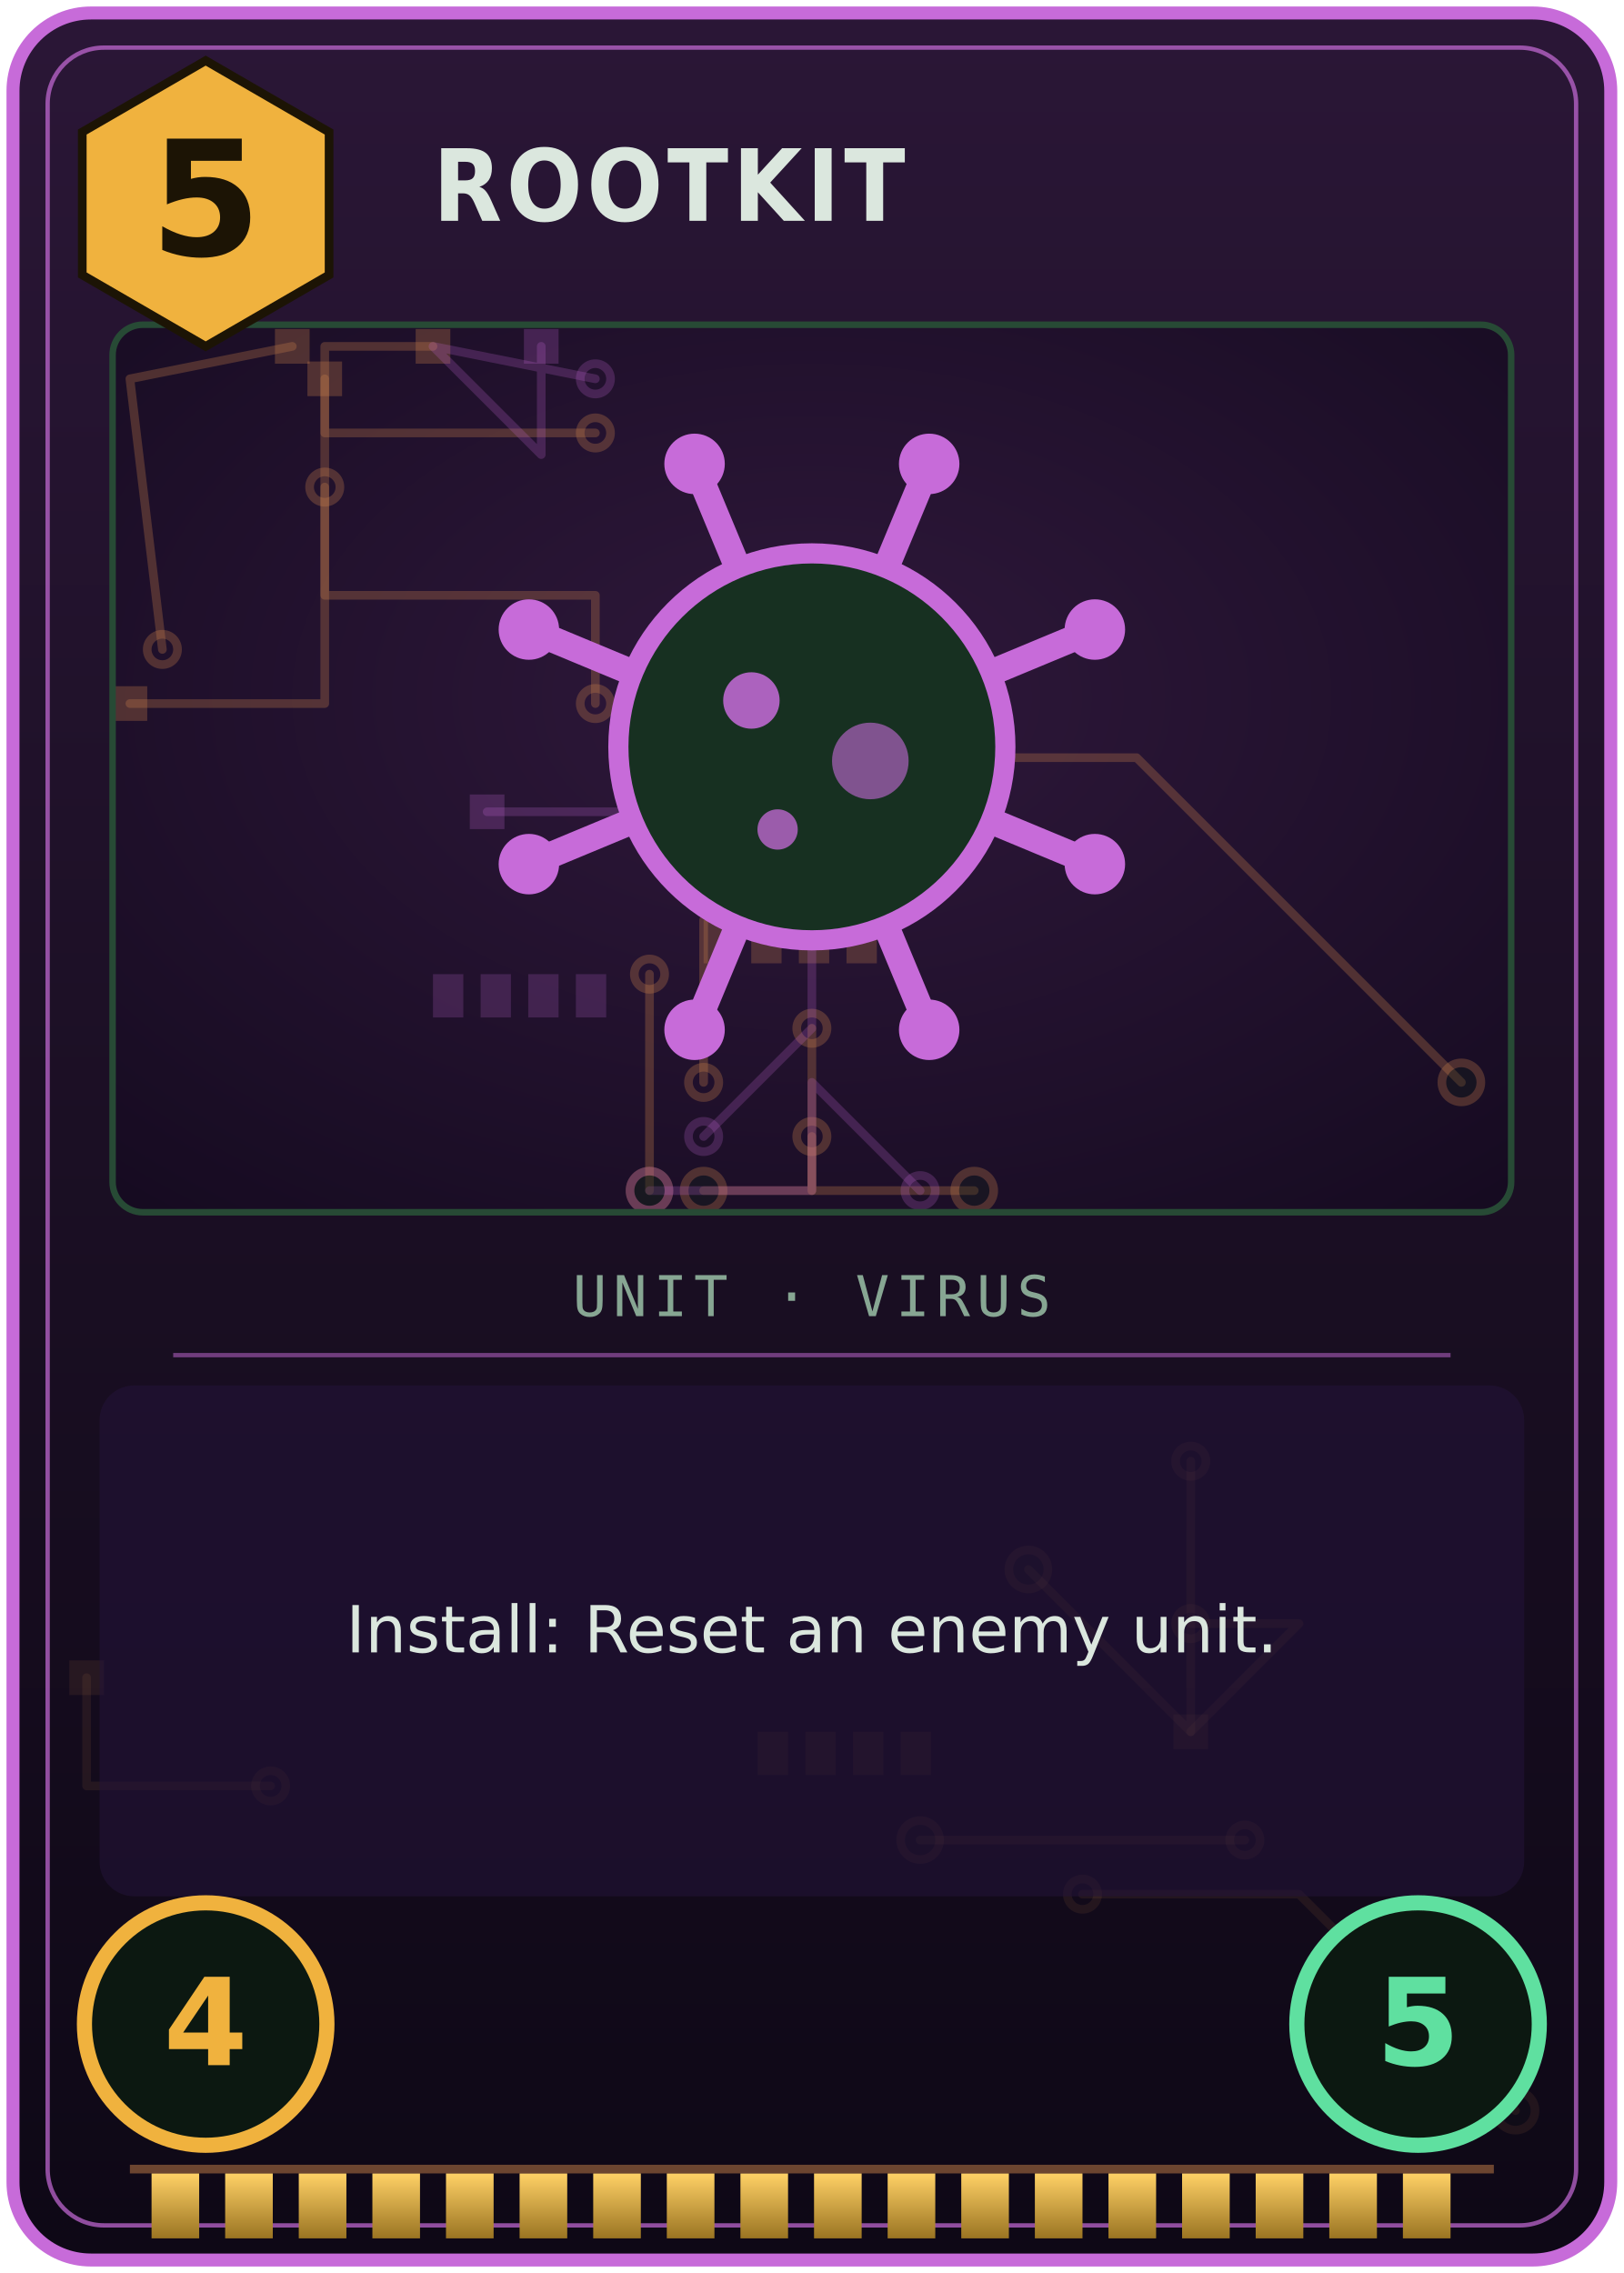
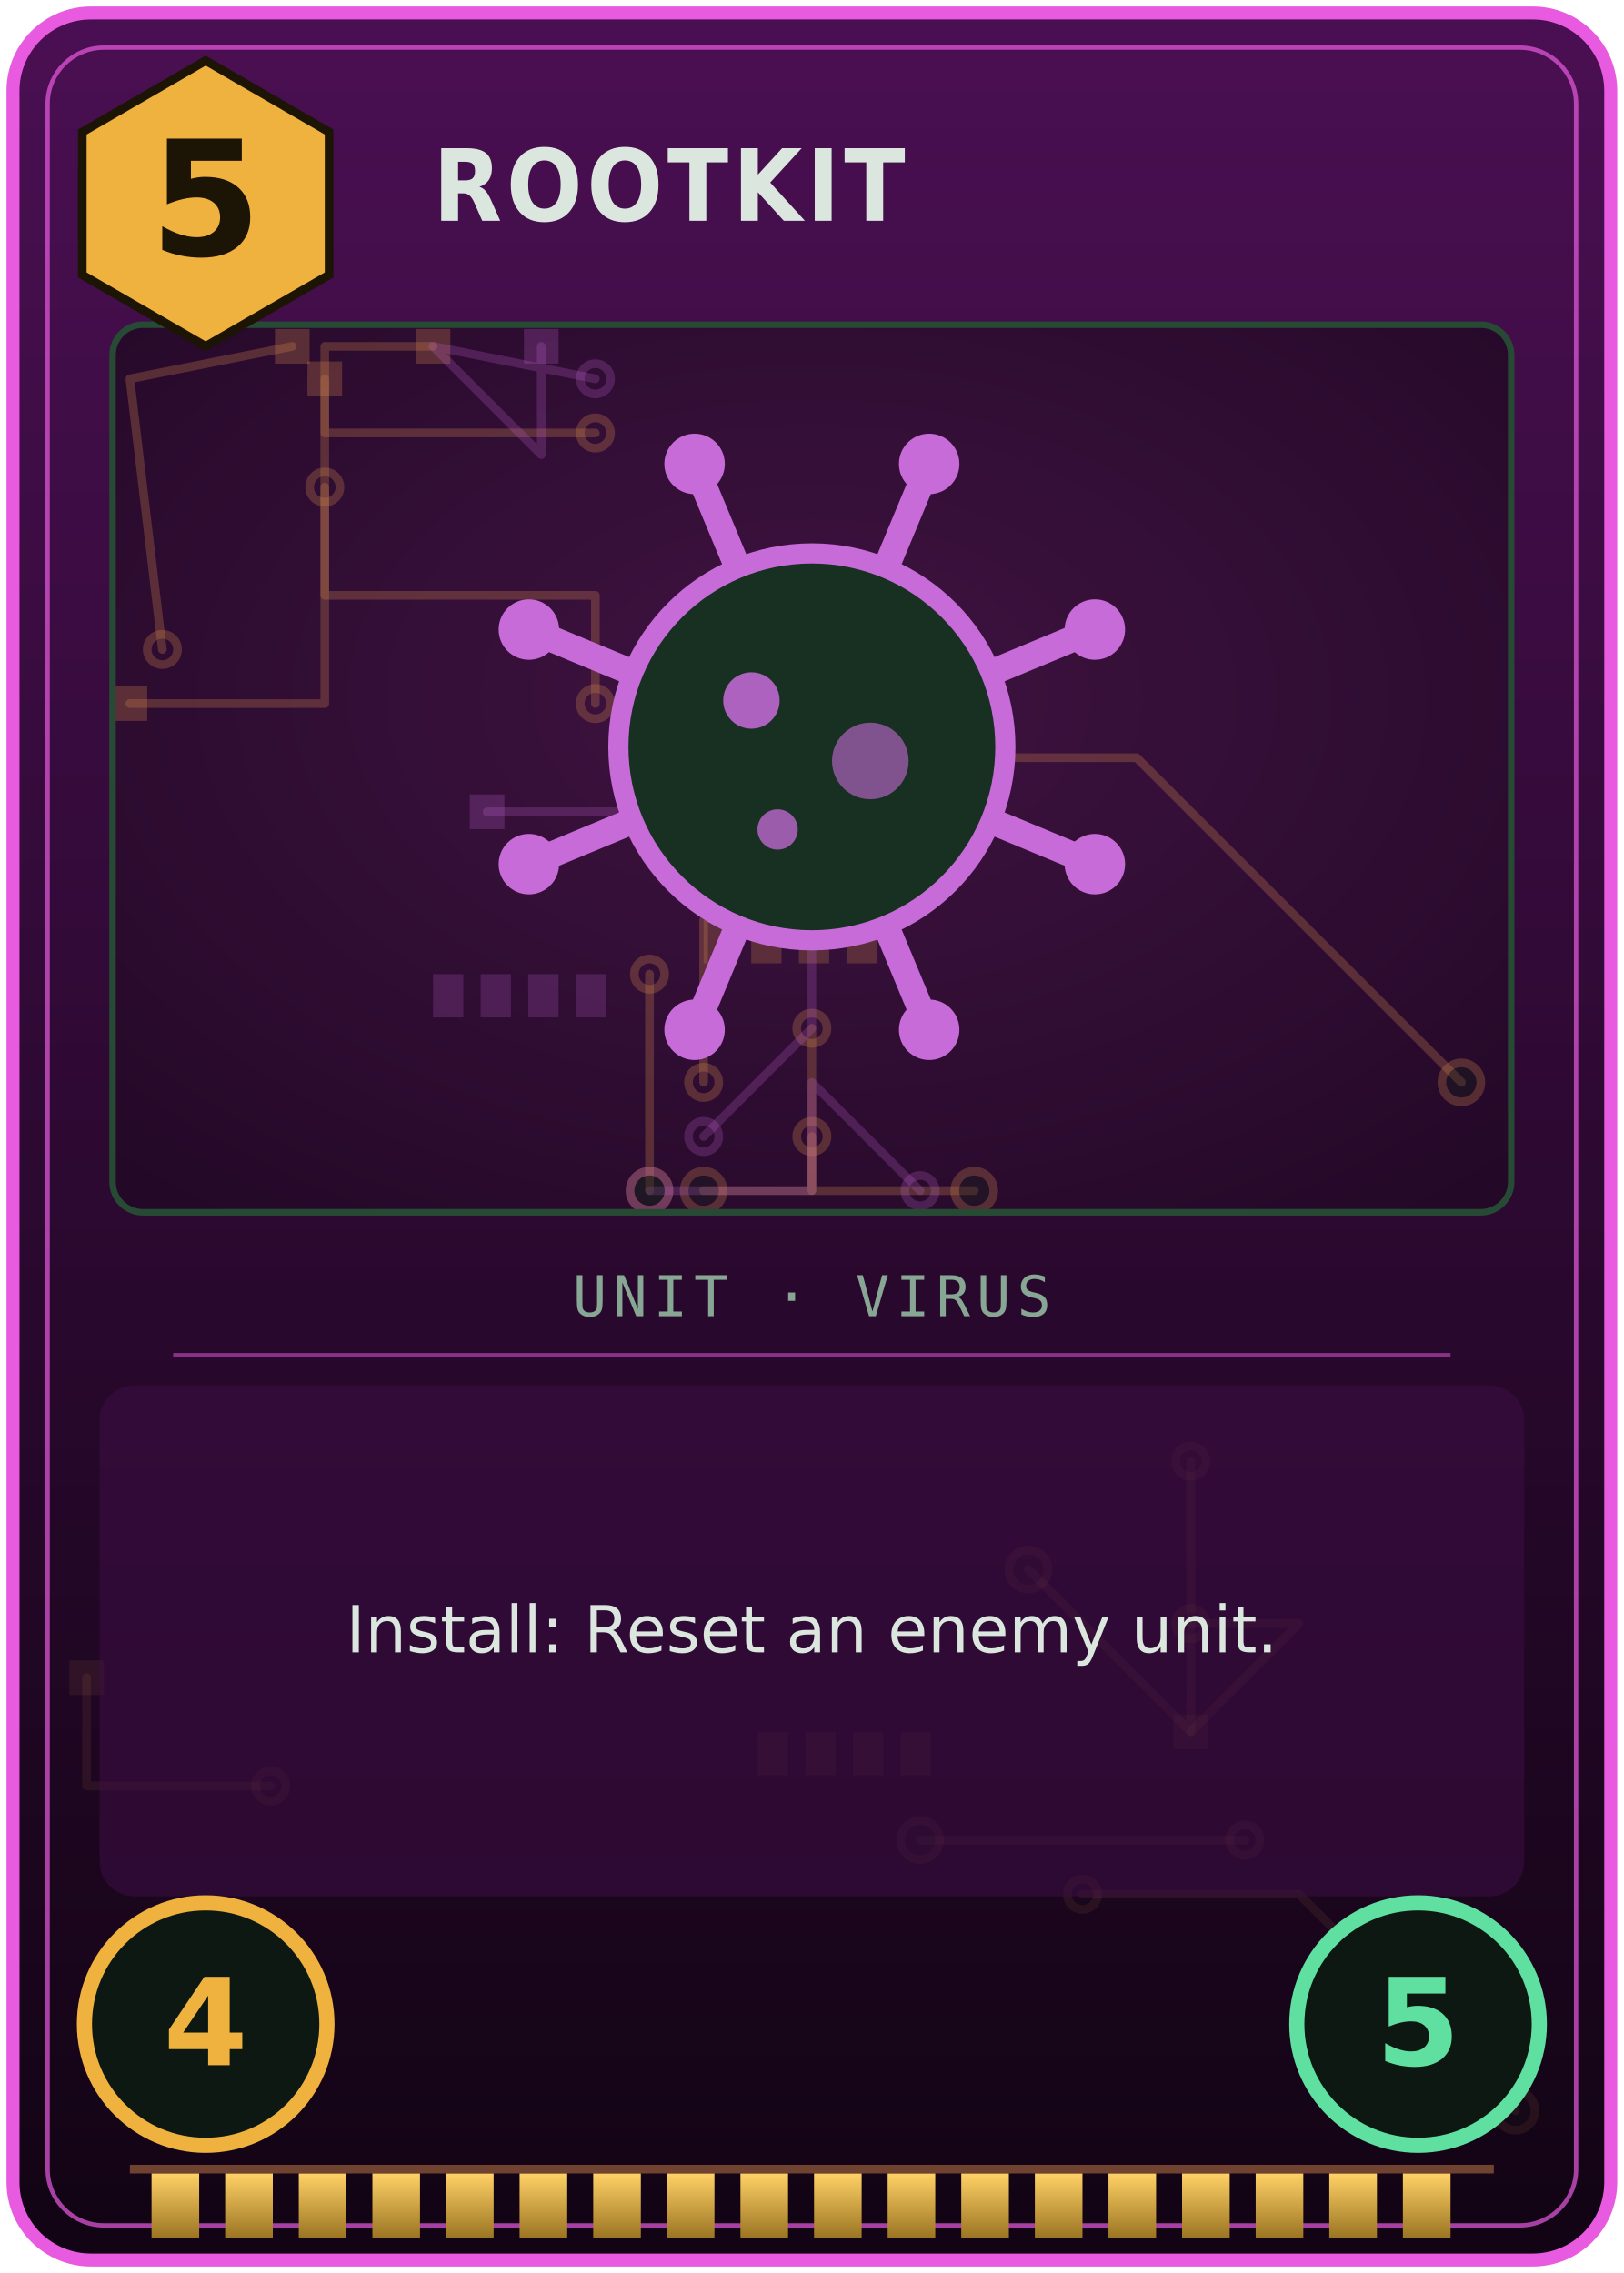
<svg xmlns="http://www.w3.org/2000/svg" width="750" height="1050" viewBox="0 0 750 1050">
  <defs>
    <linearGradient id="bggrad" x1="0" y1="0" x2="0" y2="1">
-       <stop offset="0" stop-color="#2a1636" />
-       <stop offset="0.5" stop-color="#1b0f24" />
-       <stop offset="1" stop-color="#0e0816" />
+       <stop offset="0" stop-color="#4a0f52" />
+       <stop offset="0.5" stop-color="#2d0932" />
+       <stop offset="1" stop-color="#120414" />
    </linearGradient>
    <radialGradient id="artgrad" cx="0.5" cy="0.42" r="0.75">
-       <stop offset="0" stop-color="#2f183b" />
-       <stop offset="1" stop-color="#160b21" />
+       <stop offset="0" stop-color="#3f1341" />
+       <stop offset="1" stop-color="#230827" />
    </radialGradient>
    <linearGradient id="guldgrad" x1="0" y1="0" x2="0" y2="1">
      <stop offset="0" stop-color="#ffd166" />
      <stop offset="1" stop-color="#9a7422" />
    </linearGradient>
    <clipPath id="artclip">
      <rect x="52" y="150" width="646" height="410" rx="14" />
    </clipPath>
  </defs>
-   <rect x="6" y="6" width="738" height="1038" rx="36" fill="url(#bggrad)" stroke="#c76bd9" stroke-width="6" />
-   <rect x="22" y="22" width="706" height="1006" rx="26" fill="none" stroke="#c76bd9" stroke-width="2" opacity="0.7" />
+   <rect x="6" y="6" width="738" height="1038" rx="36" fill="url(#bggrad)" stroke="#e85adf" stroke-width="6" />
+   <rect x="22" y="22" width="706" height="1006" rx="26" fill="none" stroke="#e85adf" stroke-width="2" opacity="0.7" />
  <circle cx="550" cy="750" r="7" fill="none" stroke="#c9814a" stroke-width="4" opacity="0.1" />
  <path d="M 550 750 L 600 750 L 550 800" fill="none" stroke="#c9814a" stroke-width="4" stroke-linecap="round" stroke-linejoin="round" opacity="0.1" />
  <rect x="542" y="792" width="16" height="16" fill="#c9814a" opacity="0.1" />
  <circle cx="550" cy="675" r="7" fill="none" stroke="#c9814a" stroke-width="4" opacity="0.1" />
  <path d="M 550 675 L 550 800 L 475 725" fill="none" stroke="#c9814a" stroke-width="4" stroke-linecap="round" stroke-linejoin="round" opacity="0.1" />
  <circle cx="475" cy="725" r="9" fill="#122419" stroke="#c9814a" stroke-width="4" opacity="0.1" />
  <circle cx="125" cy="825" r="7" fill="none" stroke="#c9814a" stroke-width="4" opacity="0.1" />
  <path d="M 125 825 L 40 825 L 40 775" fill="none" stroke="#c9814a" stroke-width="4" stroke-linecap="round" stroke-linejoin="round" opacity="0.1" />
  <rect x="32" y="767" width="16" height="16" fill="#c9814a" opacity="0.1" />
  <circle cx="500" cy="875" r="7" fill="none" stroke="#c9814a" stroke-width="4" opacity="0.1" />
  <path d="M 500 875 L 600 875 L 700 975" fill="none" stroke="#c9814a" stroke-width="4" stroke-linecap="round" stroke-linejoin="round" opacity="0.1" />
  <circle cx="700" cy="975" r="9" fill="#122419" stroke="#c9814a" stroke-width="4" opacity="0.1" />
  <circle cx="575" cy="850" r="7" fill="none" stroke="#c9814a" stroke-width="4" opacity="0.1" />
  <path d="M 575 850 L 425 850" fill="none" stroke="#c9814a" stroke-width="4" stroke-linecap="round" stroke-linejoin="round" opacity="0.1" />
  <circle cx="425" cy="850" r="9" fill="#122419" stroke="#c9814a" stroke-width="4" opacity="0.1" />
  <rect x="350" y="800" width="14" height="20" fill="#c9814a" opacity="0.09" />
  <rect x="372" y="800" width="14" height="20" fill="#c9814a" opacity="0.09" />
  <rect x="394" y="800" width="14" height="20" fill="#c9814a" opacity="0.09" />
  <rect x="416" y="800" width="14" height="20" fill="#c9814a" opacity="0.09" />
  <g clip-path="url(#artclip)">
    <rect x="52" y="150" width="646" height="410" fill="url(#artgrad)" />
    <circle cx="275" cy="200" r="7" fill="none" stroke="#c9814a" stroke-width="4" opacity="0.3" />
    <path d="M 275 200 L 150 200 L 150 160 L 200 160" fill="none" stroke="#c9814a" stroke-width="4" stroke-linecap="round" stroke-linejoin="round" opacity="0.3" />
    <rect x="192" y="152" width="16" height="16" fill="#c9814a" opacity="0.3" />
    <circle cx="375" cy="475" r="7" fill="none" stroke="#c9814a" stroke-width="4" opacity="0.3" />
    <path d="M 375 475 L 375 550 L 325 550" fill="none" stroke="#c9814a" stroke-width="4" stroke-linecap="round" stroke-linejoin="round" opacity="0.3" />
    <circle cx="325" cy="550" r="9" fill="#122419" stroke="#c9814a" stroke-width="4" opacity="0.3" />
    <circle cx="375" cy="525" r="7" fill="none" stroke="#c9814a" stroke-width="4" opacity="0.3" />
    <path d="M 375 525 L 375 550 L 450 550" fill="none" stroke="#c9814a" stroke-width="4" stroke-linecap="round" stroke-linejoin="round" opacity="0.3" />
    <circle cx="450" cy="550" r="9" fill="#122419" stroke="#c9814a" stroke-width="4" opacity="0.3" />
    <circle cx="75" cy="300" r="7" fill="none" stroke="#c9814a" stroke-width="4" opacity="0.3" />
    <path d="M 75 300 L 60 175 L 135 160" fill="none" stroke="#c9814a" stroke-width="4" stroke-linecap="round" stroke-linejoin="round" opacity="0.3" />
    <rect x="127" y="152" width="16" height="16" fill="#c9814a" opacity="0.3" />
    <circle cx="375" cy="350" r="7" fill="none" stroke="#c9814a" stroke-width="4" opacity="0.3" />
    <path d="M 375 350 L 525 350 L 675 500" fill="none" stroke="#c9814a" stroke-width="4" stroke-linecap="round" stroke-linejoin="round" opacity="0.3" />
    <circle cx="675" cy="500" r="9" fill="#122419" stroke="#c9814a" stroke-width="4" opacity="0.3" />
    <circle cx="300" cy="450" r="7" fill="none" stroke="#c9814a" stroke-width="4" opacity="0.3" />
    <path d="M 300 450 L 300 550" fill="none" stroke="#c9814a" stroke-width="4" stroke-linecap="round" stroke-linejoin="round" opacity="0.3" />
    <circle cx="300" cy="550" r="9" fill="#122419" stroke="#c9814a" stroke-width="4" opacity="0.3" />
    <circle cx="325" cy="500" r="7" fill="none" stroke="#c9814a" stroke-width="4" opacity="0.3" />
    <path d="M 325 500 L 325 425 L 425 325" fill="none" stroke="#c9814a" stroke-width="4" stroke-linecap="round" stroke-linejoin="round" opacity="0.3" />
    <circle cx="425" cy="325" r="9" fill="#122419" stroke="#c9814a" stroke-width="4" opacity="0.3" />
    <circle cx="275" cy="325" r="7" fill="none" stroke="#c9814a" stroke-width="4" opacity="0.3" />
    <path d="M 275 325 L 275 275 L 150 275 L 150 175" fill="none" stroke="#c9814a" stroke-width="4" stroke-linecap="round" stroke-linejoin="round" opacity="0.3" />
    <rect x="142" y="167" width="16" height="16" fill="#c9814a" opacity="0.3" />
    <circle cx="150" cy="225" r="7" fill="none" stroke="#c9814a" stroke-width="4" opacity="0.3" />
    <path d="M 150 225 L 150 325 L 60 325" fill="none" stroke="#c9814a" stroke-width="4" stroke-linecap="round" stroke-linejoin="round" opacity="0.3" />
    <rect x="52" y="317" width="16" height="16" fill="#c9814a" opacity="0.3" />
    <rect x="325" y="425" width="14" height="20" fill="#c9814a" opacity="0.27" />
    <rect x="347" y="425" width="14" height="20" fill="#c9814a" opacity="0.27" />
    <rect x="369" y="425" width="14" height="20" fill="#c9814a" opacity="0.27" />
    <rect x="391" y="425" width="14" height="20" fill="#c9814a" opacity="0.27" />
    <circle cx="275" cy="175" r="7" fill="none" stroke="#c76bd9" stroke-width="4" opacity="0.22" />
    <path d="M 275 175 L 200 160 L 250 210 L 250 160" fill="none" stroke="#c76bd9" stroke-width="4" stroke-linecap="round" stroke-linejoin="round" opacity="0.22" />
    <rect x="242" y="152" width="16" height="16" fill="#c76bd9" opacity="0.22" />
    <circle cx="325" cy="525" r="7" fill="none" stroke="#c76bd9" stroke-width="4" opacity="0.22" />
    <path d="M 325 525 L 375 475 L 375 375 L 225 375" fill="none" stroke="#c76bd9" stroke-width="4" stroke-linecap="round" stroke-linejoin="round" opacity="0.22" />
    <rect x="217" y="367" width="16" height="16" fill="#c76bd9" opacity="0.22" />
    <circle cx="425" cy="550" r="7" fill="none" stroke="#c76bd9" stroke-width="4" opacity="0.22" />
    <path d="M 425 550 L 375 500 L 375 550 L 300 550" fill="none" stroke="#c76bd9" stroke-width="4" stroke-linecap="round" stroke-linejoin="round" opacity="0.22" />
    <circle cx="300" cy="550" r="9" fill="#122419" stroke="#c76bd9" stroke-width="4" opacity="0.22" />
    <rect x="200" y="450" width="14" height="20" fill="#c76bd9" opacity="0.198" />
    <rect x="222" y="450" width="14" height="20" fill="#c76bd9" opacity="0.198" />
    <rect x="244" y="450" width="14" height="20" fill="#c76bd9" opacity="0.198" />
    <rect x="266" y="450" width="14" height="20" fill="#c76bd9" opacity="0.198" />
    <g transform="translate(375 345) scale(0.931) translate(-375 -345)">
      <line x1="463.7" y1="381.7" x2="515.4" y2="403.2" stroke="#c76bd9" stroke-width="13" stroke-linecap="round" />
      <circle cx="515.4" cy="403.2" r="15" fill="#c76bd9" />
      <line x1="411.7" y1="433.7" x2="433.2" y2="485.4" stroke="#c76bd9" stroke-width="13" stroke-linecap="round" />
      <circle cx="433.2" cy="485.4" r="15" fill="#c76bd9" />
      <line x1="338.3" y1="433.7" x2="316.8" y2="485.4" stroke="#c76bd9" stroke-width="13" stroke-linecap="round" />
      <circle cx="316.8" cy="485.4" r="15" fill="#c76bd9" />
      <line x1="286.3" y1="381.7" x2="234.6" y2="403.2" stroke="#c76bd9" stroke-width="13" stroke-linecap="round" />
      <circle cx="234.6" cy="403.2" r="15" fill="#c76bd9" />
      <line x1="286.3" y1="308.3" x2="234.6" y2="286.8" stroke="#c76bd9" stroke-width="13" stroke-linecap="round" />
      <circle cx="234.6" cy="286.8" r="15" fill="#c76bd9" />
      <line x1="338.3" y1="256.3" x2="316.8" y2="204.6" stroke="#c76bd9" stroke-width="13" stroke-linecap="round" />
      <circle cx="316.8" cy="204.6" r="15" fill="#c76bd9" />
      <line x1="411.7" y1="256.3" x2="433.2" y2="204.6" stroke="#c76bd9" stroke-width="13" stroke-linecap="round" />
      <circle cx="433.2" cy="204.6" r="15" fill="#c76bd9" />
      <line x1="463.7" y1="308.3" x2="515.4" y2="286.8" stroke="#c76bd9" stroke-width="13" stroke-linecap="round" />
      <circle cx="515.4" cy="286.8" r="15" fill="#c76bd9" />
      <circle cx="375" cy="345" r="96" fill="#173021" stroke="#c76bd9" stroke-width="10" />
      <circle cx="345" cy="322" r="14" fill="#c76bd9" opacity="0.85" />
      <circle cx="404" cy="352" r="19" fill="#c76bd9" opacity="0.6" />
      <circle cx="358" cy="386" r="10" fill="#c76bd9" opacity="0.75" />
    </g>
  </g>
  <rect x="52" y="150" width="646" height="410" rx="14" fill="none" stroke="#274a35" stroke-width="3" />
  <text x="200" y="102" font-family="DejaVu Sans Condensed" font-weight="bold" font-size="46" letter-spacing="2" fill="#dbe7de">ROOTKIT</text>
  <polygon points="95,28 152,61 152,127 95,160 38,127 38,61" fill="#f0b23e" stroke="#1c1405" stroke-width="4" />
  <text x="95" y="118" text-anchor="middle" font-family="DejaVu Sans" font-weight="bold" font-size="74" fill="#1c1405">5</text>
  <text x="375" y="608" text-anchor="middle" font-family="DejaVu Sans Mono" font-size="26" letter-spacing="3" fill="#87a693">UNIT · VIRUS</text>
-   <line x1="80" y1="626" x2="670" y2="626" stroke="#c76bd9" stroke-width="2" opacity="0.5" />
-   <rect x="46" y="640" width="658" height="236" rx="16" fill="#231338" opacity="0.55" />
+   <line x1="80" y1="626" x2="670" y2="626" stroke="#e85adf" stroke-width="2" opacity="0.5" />
+   <rect x="46" y="640" width="658" height="236" rx="16" fill="#3d0d44" opacity="0.55" />
  <text x="375" y="763.3" text-anchor="middle" font-family="DejaVu Sans" font-size="30" fill="#dbe7de">Install: Reset an enemy unit.</text>
  <circle cx="95" cy="935" r="56" fill="#0c1811" stroke="#f0b23e" stroke-width="7" />
  <text x="95" y="954" text-anchor="middle" font-family="DejaVu Sans" font-weight="bold" font-size="56" fill="#f0b23e">4</text>
  <circle cx="655" cy="935" r="56" fill="#0c1811" stroke="#5fe0a0" stroke-width="7" />
  <text x="655" y="954" text-anchor="middle" font-family="DejaVu Sans" font-weight="bold" font-size="56" fill="#5fe0a0">5</text>
  <rect x="70" y="1004" width="22" height="30" fill="url(#guldgrad)" />
  <rect x="104" y="1004" width="22" height="30" fill="url(#guldgrad)" />
  <rect x="138" y="1004" width="22" height="30" fill="url(#guldgrad)" />
  <rect x="172" y="1004" width="22" height="30" fill="url(#guldgrad)" />
  <rect x="206" y="1004" width="22" height="30" fill="url(#guldgrad)" />
  <rect x="240" y="1004" width="22" height="30" fill="url(#guldgrad)" />
  <rect x="274" y="1004" width="22" height="30" fill="url(#guldgrad)" />
  <rect x="308" y="1004" width="22" height="30" fill="url(#guldgrad)" />
  <rect x="342" y="1004" width="22" height="30" fill="url(#guldgrad)" />
  <rect x="376" y="1004" width="22" height="30" fill="url(#guldgrad)" />
  <rect x="410" y="1004" width="22" height="30" fill="url(#guldgrad)" />
  <rect x="444" y="1004" width="22" height="30" fill="url(#guldgrad)" />
  <rect x="478" y="1004" width="22" height="30" fill="url(#guldgrad)" />
  <rect x="512" y="1004" width="22" height="30" fill="url(#guldgrad)" />
  <rect x="546" y="1004" width="22" height="30" fill="url(#guldgrad)" />
  <rect x="580" y="1004" width="22" height="30" fill="url(#guldgrad)" />
  <rect x="614" y="1004" width="22" height="30" fill="url(#guldgrad)" />
  <rect x="648" y="1004" width="22" height="30" fill="url(#guldgrad)" />
  <rect x="60" y="1000" width="630" height="4" fill="#c9814a" opacity="0.5" />
</svg>
